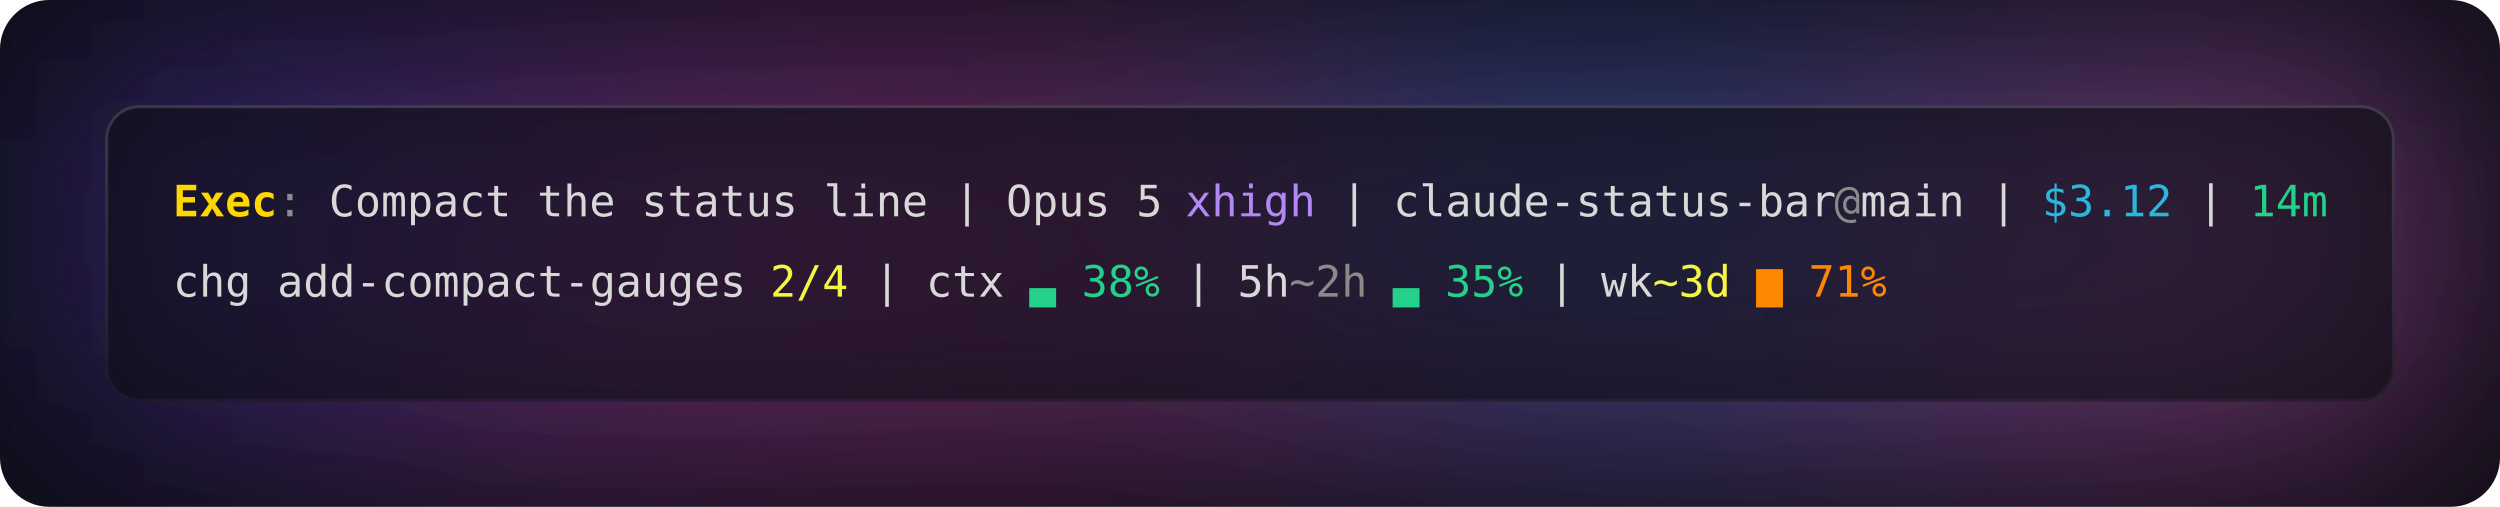
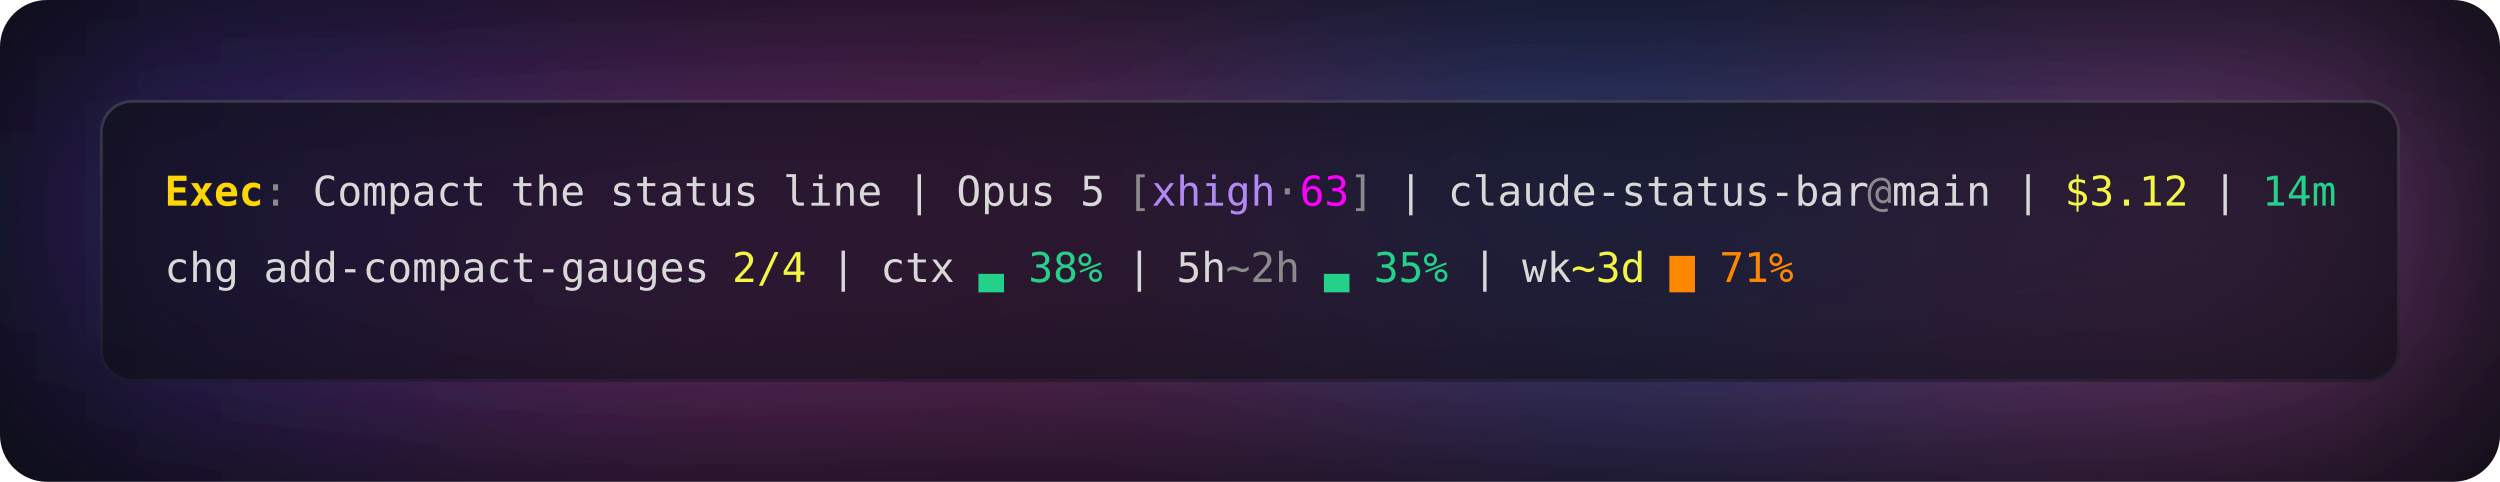
- <svg xmlns="http://www.w3.org/2000/svg" width="809" height="164" viewBox="0 0 809 164" font-family="ui-monospace, SFMono-Regular, Menlo, Consolas, monospace" font-size="14">
+ <svg xmlns="http://www.w3.org/2000/svg" width="851" height="164" viewBox="0 0 851 164" font-family="ui-monospace, SFMono-Regular, Menlo, Consolas, monospace" font-size="14">
  <defs>
    <filter id="blur" x="-50%" y="-50%" width="200%" height="200%">
      <feGaussianBlur stdDeviation="55" />
    </filter>
    <clipPath id="card">
-       <rect width="809" height="164" rx="16" />
+       <rect width="851" height="164" rx="16" />
    </clipPath>
    <linearGradient id="edge" x1="0" y1="0" x2="0" y2="1">
      <stop offset="0" stop-color="#ffffff" stop-opacity="0.16" />
      <stop offset="1" stop-color="#ffffff" stop-opacity="0.04" />
    </linearGradient>
  </defs>
  <g clip-path="url(#card)">
-     <rect width="809" height="164" fill="#0b0a12" />
+     <rect width="851" height="164" fill="#0b0a12" />
    <g filter="url(#blur)">
-       <ellipse cx="145.62" cy="36.08" rx="210.34" ry="114.8" fill="#3b2a7a" opacity="0.95" />
-       <ellipse cx="372.14" cy="127.92" rx="242.7" ry="131.2" fill="#7b2f6b" opacity="0.8" />
-       <ellipse cx="598.66" cy="29.52" rx="210.34" ry="123" fill="#2a4a8c" opacity="0.85" />
-       <ellipse cx="752.37" cy="114.8" rx="161.8" ry="114.8" fill="#a33f7d" opacity="0.6" />
+       <ellipse cx="153.18" cy="36.08" rx="221.26" ry="114.8" fill="#3b2a7a" opacity="0.95" />
+       <ellipse cx="391.46" cy="127.92" rx="255.3" ry="131.2" fill="#7b2f6b" opacity="0.8" />
+       <ellipse cx="629.74" cy="29.52" rx="221.26" ry="123" fill="#2a4a8c" opacity="0.85" />
+       <ellipse cx="791.43" cy="114.8" rx="170.2" ry="114.8" fill="#a33f7d" opacity="0.6" />
    </g>
-     <rect x="34" y="34" width="741" height="96" rx="11" fill="#0d0e15" fill-opacity="0.62" />
-     <rect x="34.5" y="34.5" width="740" height="95" rx="10.5" fill="none" stroke="url(#edge)" />
+     <rect x="34" y="34" width="783" height="96" rx="11" fill="#0d0e15" fill-opacity="0.62" />
+     <rect x="34.5" y="34.5" width="782" height="95" rx="10.5" fill="none" stroke="url(#edge)" />
  </g>
  <text x="56" y="70" xml:space="preserve">
    <tspan x="56.0" fill="#ffd700" font-weight="700">Exec</tspan>
    <tspan x="89.6" fill="#8a8a8a">:</tspan>
    <tspan x="98.0" fill="#d8d8d8"> Compact the status line | Opus 5 </tspan>
-     <tspan x="383.6" fill="rgb(179,136,244)">xhigh</tspan>
-     <tspan x="425.6" fill="#d8d8d8"> | claude-status-bar</tspan>
-     <tspan x="593.6" fill="#8a8a8a">@</tspan>
-     <tspan x="602.0" fill="#d8d8d8">main | </tspan>
-     <tspan x="660.8" fill="#29b8db">$3.12</tspan>
-     <tspan x="702.8" fill="#d8d8d8"> | </tspan>
-     <tspan x="728.0" fill="#23d18b">14m</tspan>
+     <tspan x="383.6" fill="#8a8a8a">[</tspan>
+     <tspan x="392.0" fill="rgb(179,136,244)">xhigh</tspan>
+     <tspan x="434.0" fill="#8a8a8a">·</tspan>
+     <tspan x="442.4" fill="#ff00ff">63</tspan>
+     <tspan x="459.2" fill="#8a8a8a">]</tspan>
+     <tspan x="467.6" fill="#d8d8d8"> | claude-status-bar</tspan>
+     <tspan x="635.6" fill="#8a8a8a">@</tspan>
+     <tspan x="644.0" fill="#d8d8d8">main | </tspan>
+     <tspan x="702.8" fill="#f5f543">$3.12</tspan>
+     <tspan x="744.8" fill="#d8d8d8"> | </tspan>
+     <tspan x="770.0" fill="#23d18b">14m</tspan>
  </text>
  <text x="56" y="96" xml:space="preserve">
    <tspan x="56.0" fill="#d8d8d8">chg add-compact-gauges </tspan>
    <tspan x="249.2" fill="#f5f543">2/4</tspan>
    <tspan x="274.4" fill="#d8d8d8"> | ctx </tspan>
    <tspan x="333.2" fill="#23d18b">▃ 38%</tspan>
    <tspan x="375.2" fill="#d8d8d8"> | 5h</tspan>
    <tspan x="417.2" fill="#8a8a8a">~2h</tspan>
    <tspan x="442.4" fill="#d8d8d8"> </tspan>
    <tspan x="450.8" fill="#23d18b">▃ 35%</tspan>
    <tspan x="492.8" fill="#d8d8d8"> | wk</tspan>
    <tspan x="534.8" fill="#f5f543">~3d</tspan>
    <tspan x="560.0" fill="#d8d8d8"> </tspan>
    <tspan x="568.4" fill="#ff8700">▆ 71%</tspan>
  </text>
</svg>
